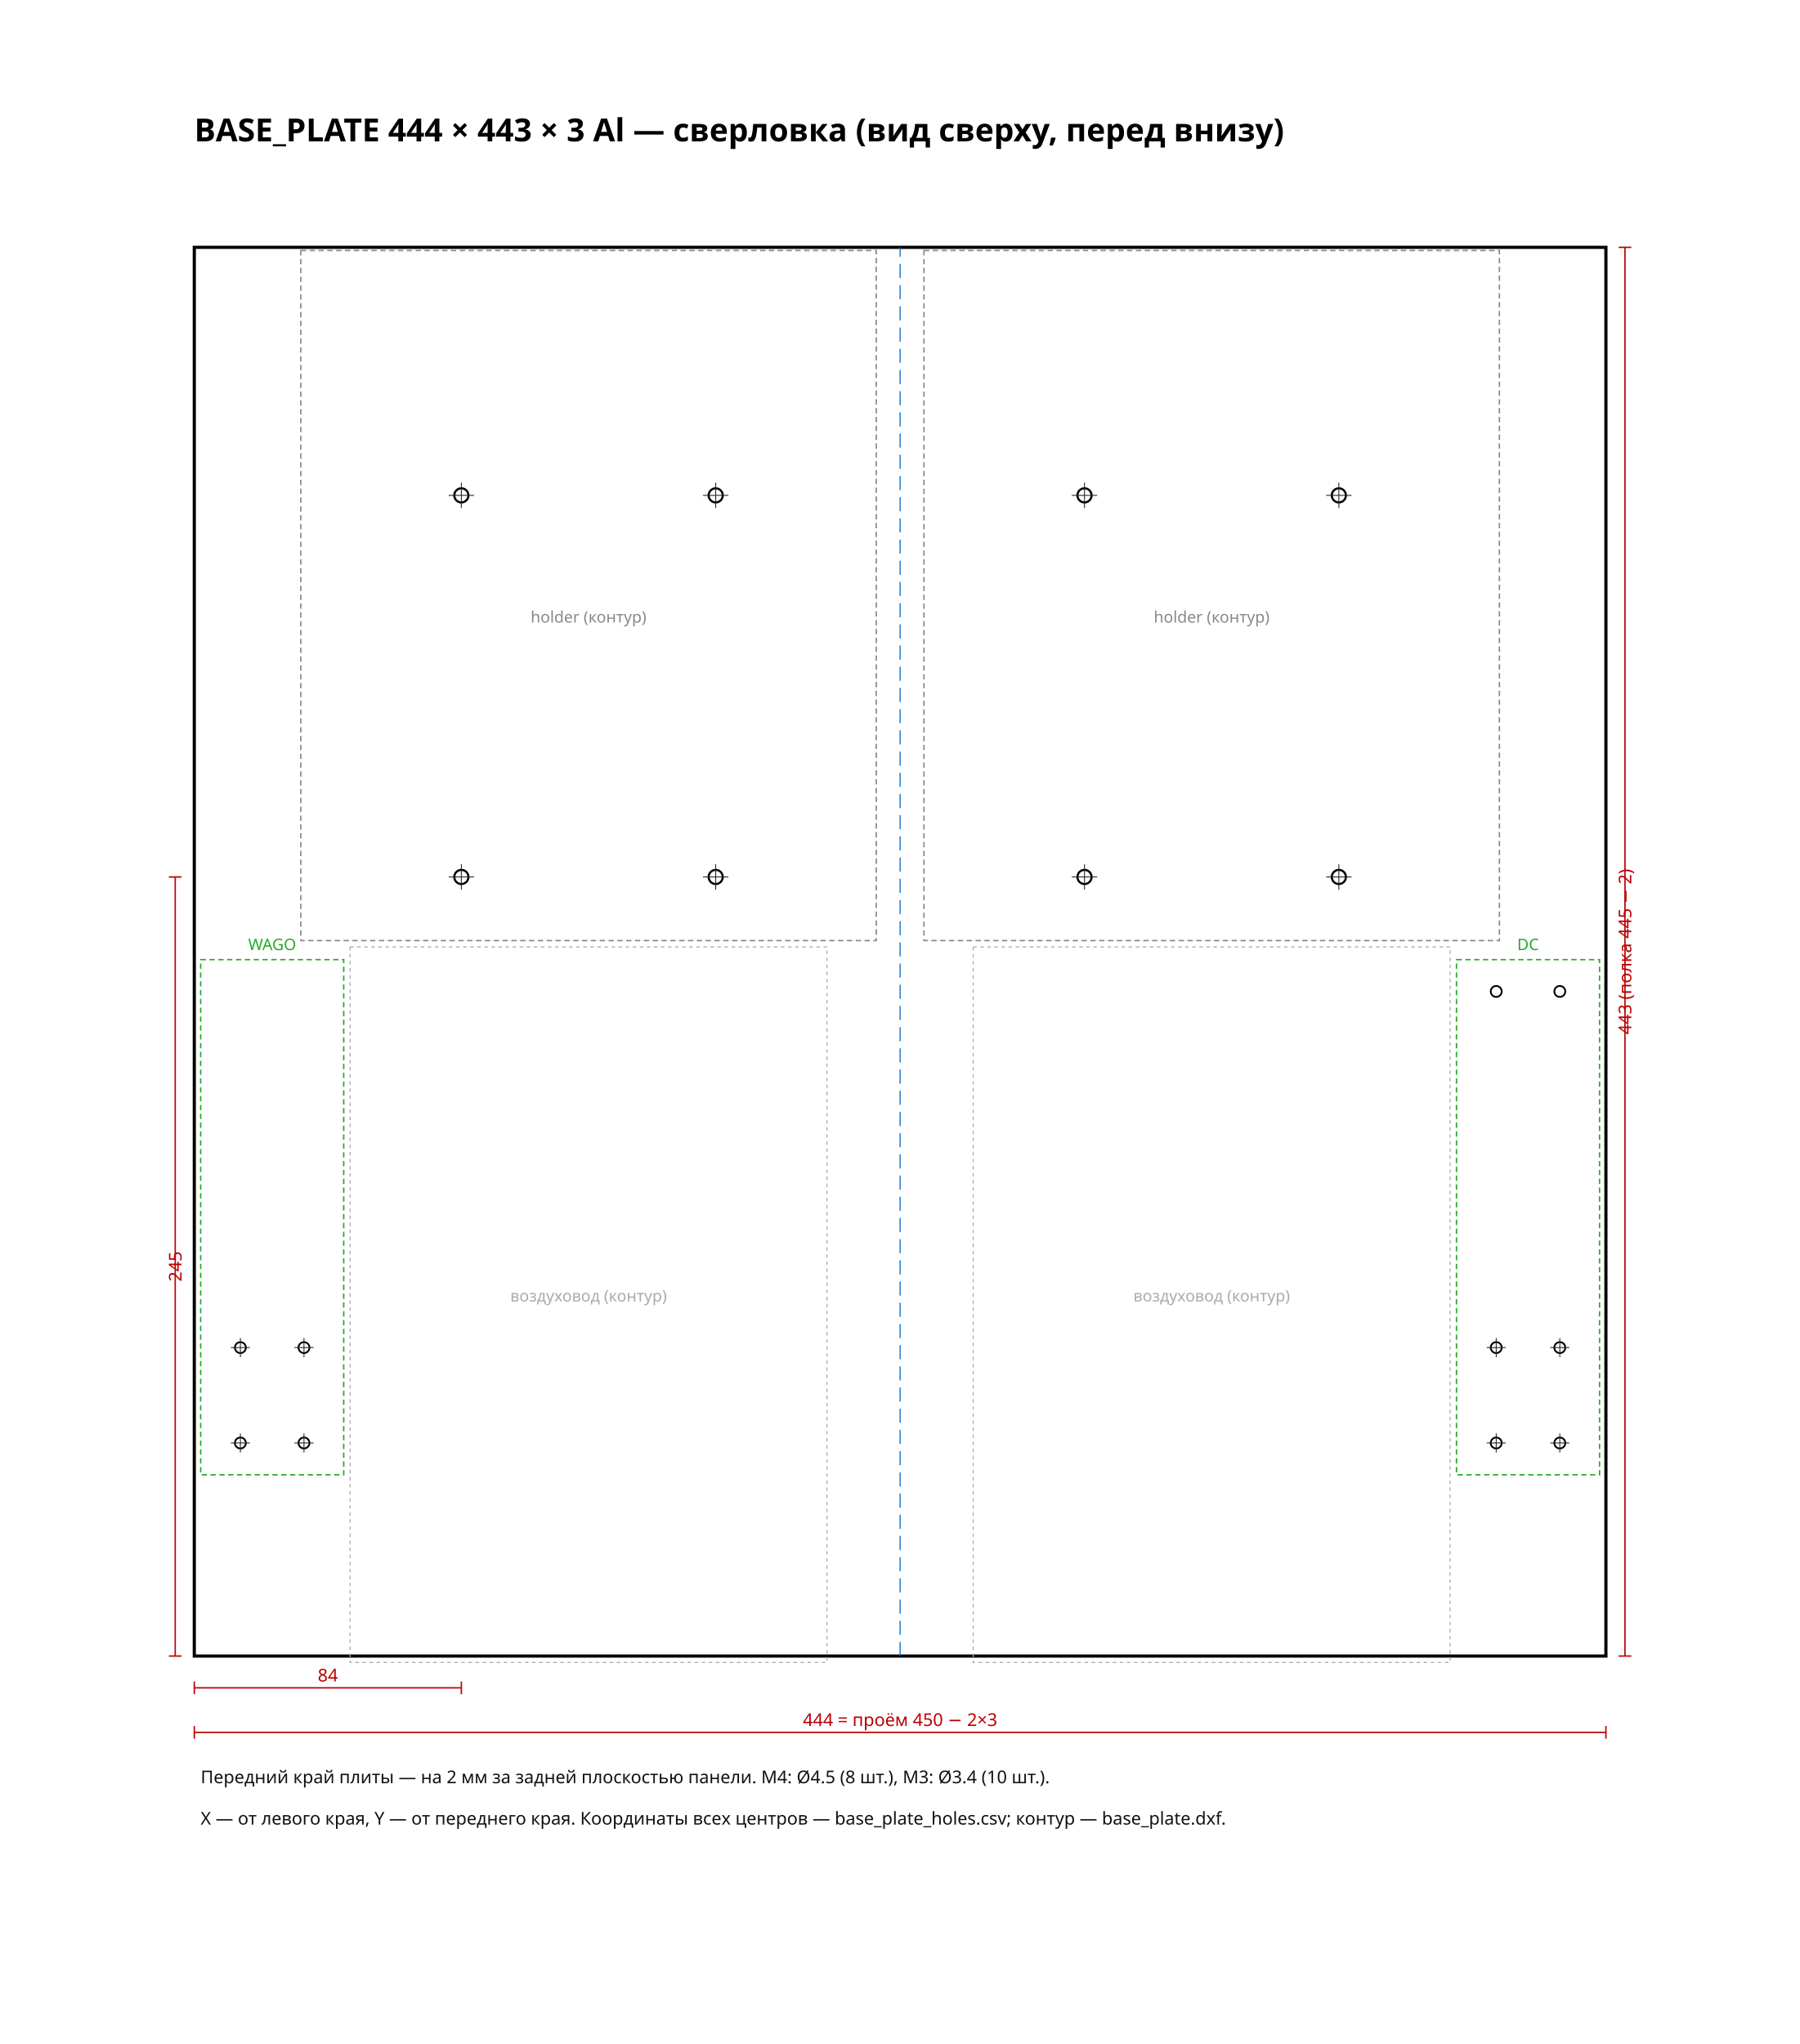
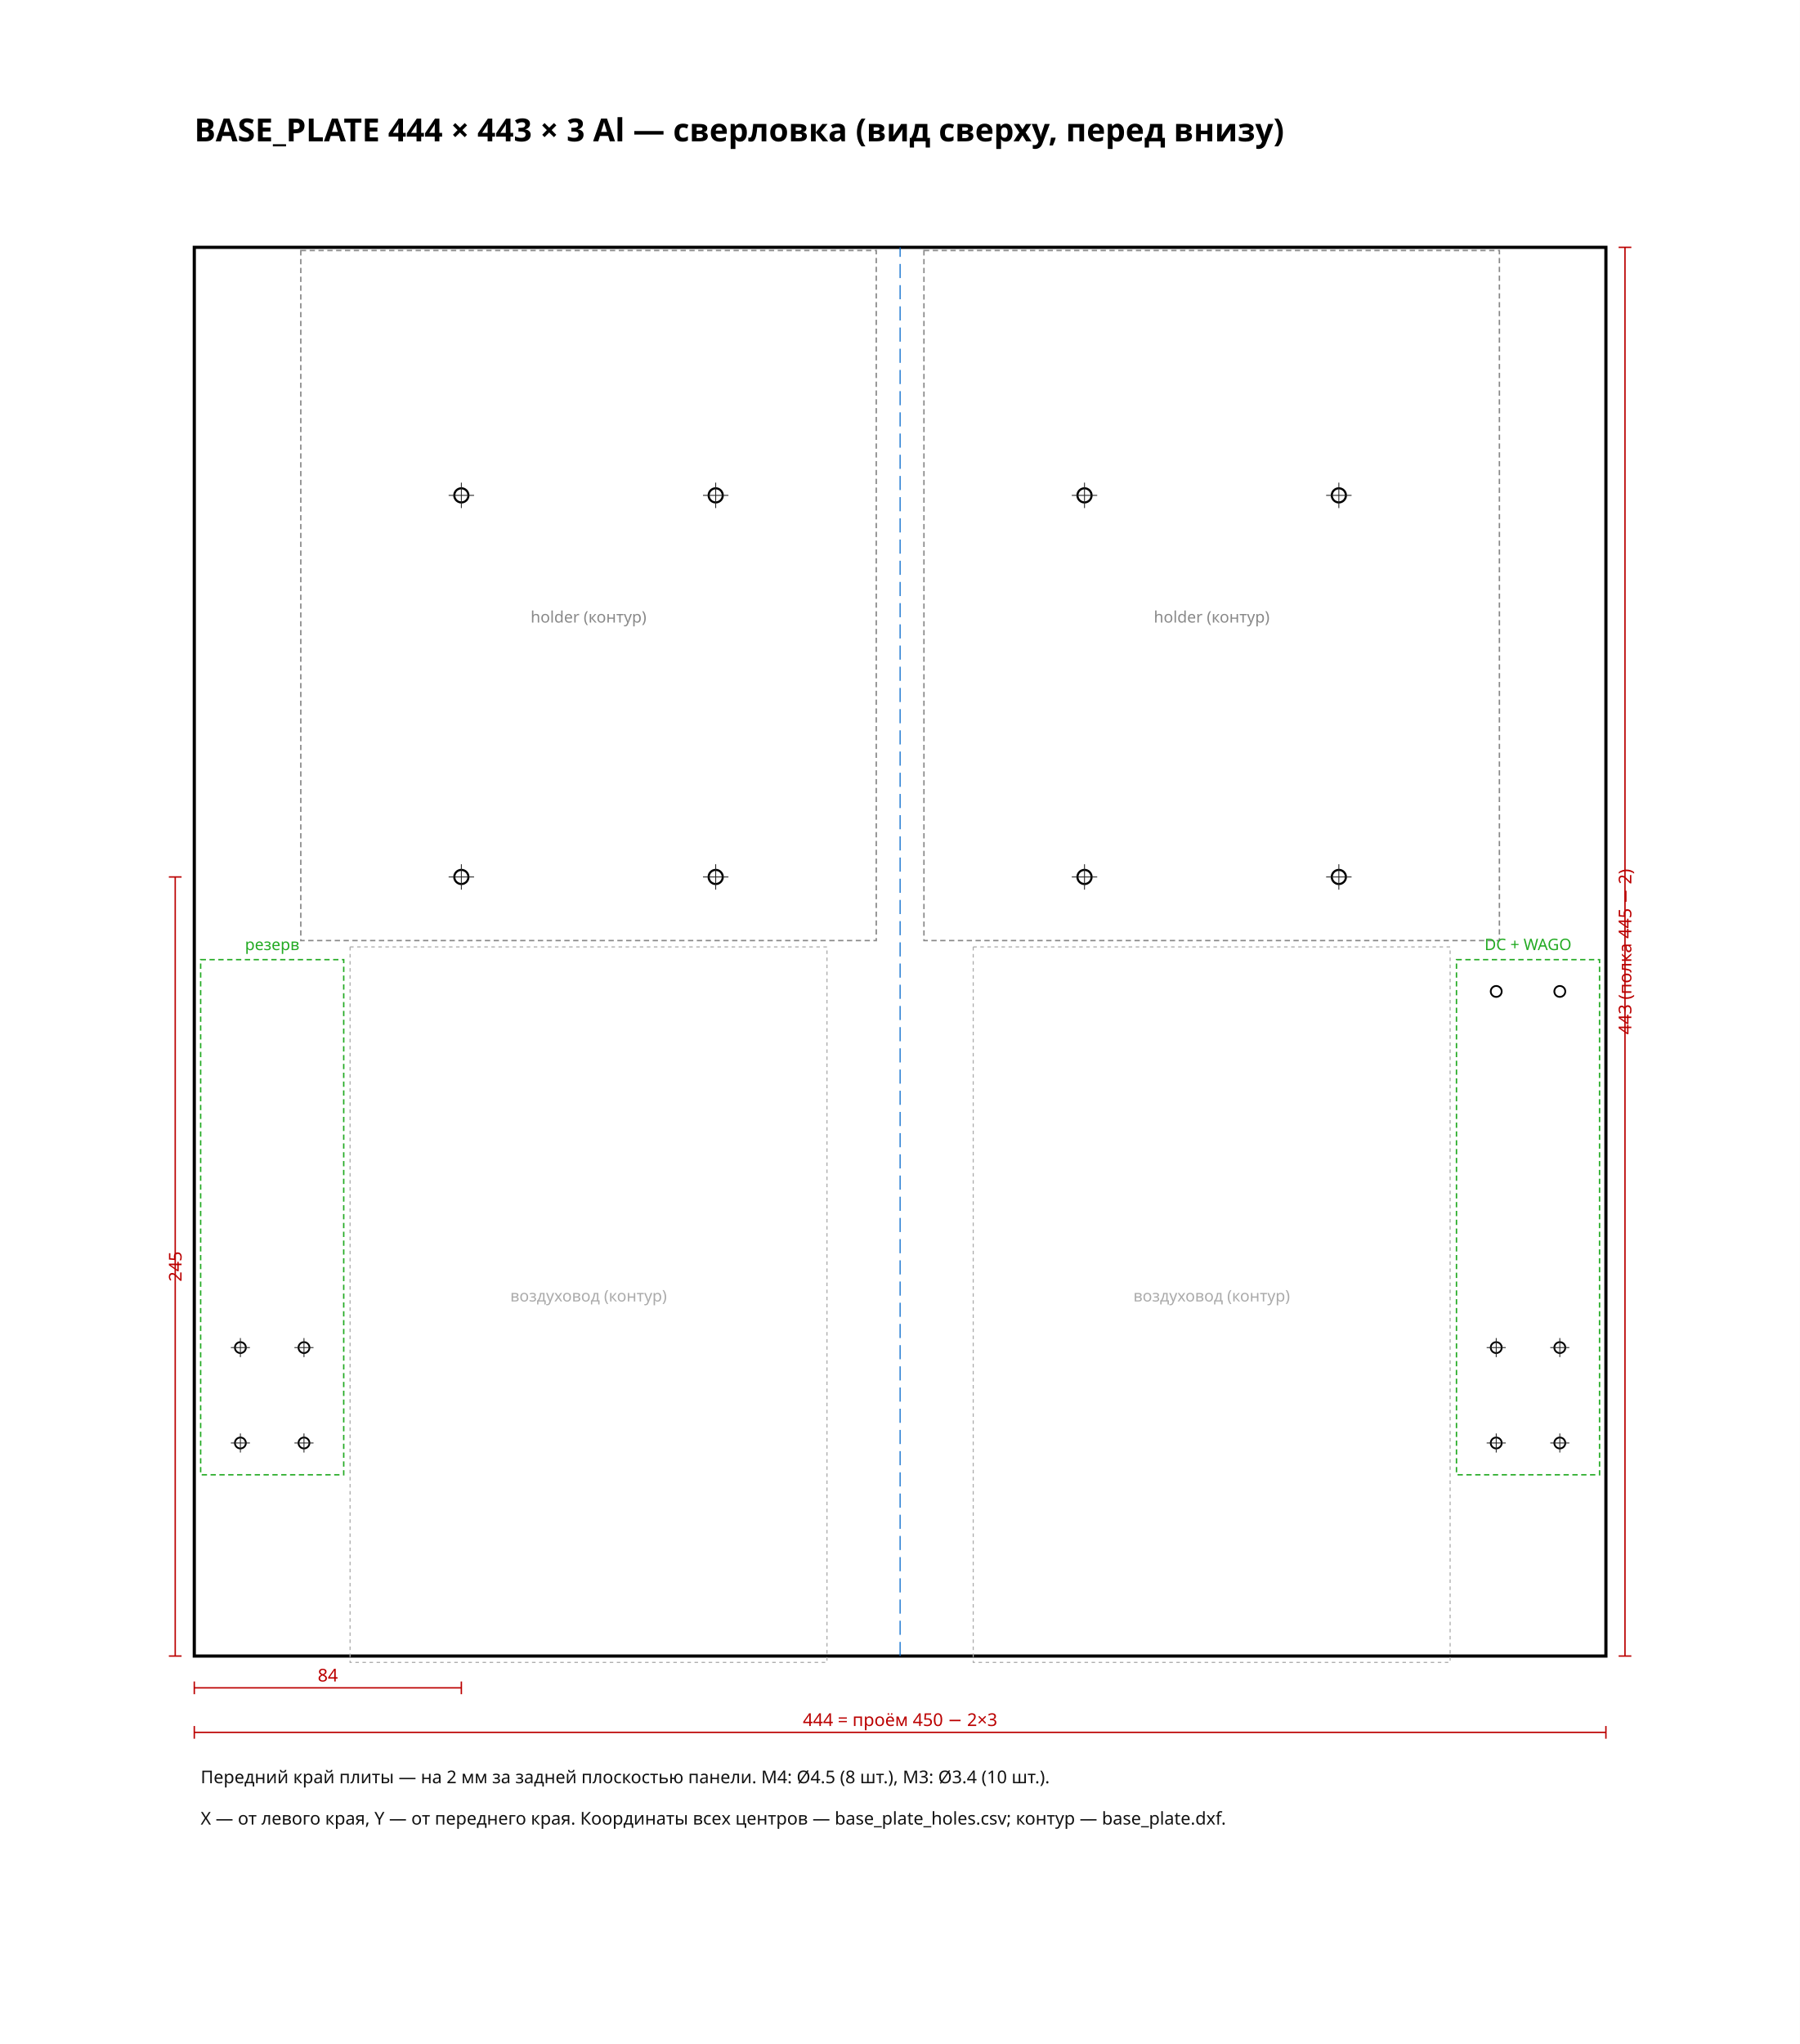
<svg xmlns="http://www.w3.org/2000/svg" width="1019" height="1157" viewBox="0 0 1019 1157">
  <rect width="100%" height="100%" fill="#fff" />
  <text x="110" y="80" font-size="18" font-family="sans-serif" font-weight="bold">BASE_PLATE 444 × 443 × 3 Al — сверловка (вид сверху, перед внизу)</text>
  <rect x="110.0" y="140.0" width="799.2" height="797.4" stroke="#000" fill="none" stroke-width="1.8" />
  <line x1="509.6" y1="937.4" x2="509.6" y2="140.0" stroke="#06c" stroke-width="0.6" stroke-dasharray="8,4" />
  <rect x="170.3" y="141.8" width="325.8" height="390.6" stroke="#888" fill="none" stroke-width="0.8" stroke-dasharray="3,2" />
  <rect x="198.2" y="536.0" width="270.0" height="405.0" stroke="#aaa" fill="none" stroke-width="0.6" stroke-dasharray="2,2" />
  <text x="333.2" y="352.4" font-size="9" font-family="sans-serif" text-anchor="middle" fill="#888">holder (контур)</text>
  <text x="333.2" y="736.7" font-size="9" font-family="sans-serif" text-anchor="middle" fill="#aaa">воздуховод (контур)</text>
  <rect x="523.1" y="141.8" width="325.8" height="390.6" stroke="#888" fill="none" stroke-width="0.8" stroke-dasharray="3,2" />
  <rect x="551.0" y="536.0" width="270.0" height="405.0" stroke="#aaa" fill="none" stroke-width="0.6" stroke-dasharray="2,2" />
  <text x="686.0" y="352.4" font-size="9" font-family="sans-serif" text-anchor="middle" fill="#888">holder (контур)</text>
  <text x="686.0" y="736.7" font-size="9" font-family="sans-serif" text-anchor="middle" fill="#aaa">воздуховод (контур)</text>
  <circle cx="261.2" cy="496.4" r="4.0" stroke="#000" fill="none" stroke-width="1.2" />
  <line x1="254.0" y1="496.4" x2="268.4" y2="496.4" stroke="#222" stroke-width="0.5" />
  <line x1="261.2" y1="503.6" x2="261.2" y2="489.2" stroke="#222" stroke-width="0.5" />
  <circle cx="261.2" cy="280.4" r="4.0" stroke="#000" fill="none" stroke-width="1.2" />
  <line x1="254.0" y1="280.4" x2="268.4" y2="280.4" stroke="#222" stroke-width="0.5" />
  <line x1="261.2" y1="287.6" x2="261.2" y2="273.2" stroke="#222" stroke-width="0.5" />
  <circle cx="405.2" cy="496.4" r="4.0" stroke="#000" fill="none" stroke-width="1.2" />
  <line x1="398.0" y1="496.4" x2="412.4" y2="496.4" stroke="#222" stroke-width="0.5" />
  <line x1="405.2" y1="503.6" x2="405.2" y2="489.2" stroke="#222" stroke-width="0.5" />
  <circle cx="405.2" cy="280.4" r="4.0" stroke="#000" fill="none" stroke-width="1.2" />
  <line x1="398.0" y1="280.4" x2="412.4" y2="280.4" stroke="#222" stroke-width="0.5" />
  <line x1="405.2" y1="287.6" x2="405.2" y2="273.2" stroke="#222" stroke-width="0.5" />
  <circle cx="614.0" cy="496.4" r="4.0" stroke="#000" fill="none" stroke-width="1.2" />
  <line x1="606.8" y1="496.4" x2="621.2" y2="496.4" stroke="#222" stroke-width="0.5" />
  <line x1="614.0" y1="503.6" x2="614.0" y2="489.2" stroke="#222" stroke-width="0.5" />
  <circle cx="614.0" cy="280.4" r="4.0" stroke="#000" fill="none" stroke-width="1.2" />
  <line x1="606.8" y1="280.4" x2="621.2" y2="280.4" stroke="#222" stroke-width="0.5" />
  <line x1="614.0" y1="287.6" x2="614.0" y2="273.2" stroke="#222" stroke-width="0.5" />
  <circle cx="758.0" cy="496.4" r="4.0" stroke="#000" fill="none" stroke-width="1.2" />
  <line x1="750.8" y1="496.4" x2="765.2" y2="496.4" stroke="#222" stroke-width="0.5" />
  <line x1="758.0" y1="503.6" x2="758.0" y2="489.2" stroke="#222" stroke-width="0.5" />
  <circle cx="758.0" cy="280.4" r="4.0" stroke="#000" fill="none" stroke-width="1.2" />
  <line x1="750.8" y1="280.4" x2="765.2" y2="280.4" stroke="#222" stroke-width="0.5" />
  <line x1="758.0" y1="287.6" x2="758.0" y2="273.2" stroke="#222" stroke-width="0.5" />
  <circle cx="172.1" cy="816.8" r="3.1" stroke="#000" fill="none" stroke-width="1.0" />
  <line x1="166.7" y1="816.8" x2="177.5" y2="816.8" stroke="#222" stroke-width="0.5" />
  <line x1="172.1" y1="822.2" x2="172.1" y2="811.4" stroke="#222" stroke-width="0.5" />
  <circle cx="172.1" cy="762.8" r="3.1" stroke="#000" fill="none" stroke-width="1.0" />
  <line x1="166.7" y1="762.8" x2="177.5" y2="762.8" stroke="#222" stroke-width="0.5" />
  <line x1="172.1" y1="768.2" x2="172.1" y2="757.4" stroke="#222" stroke-width="0.5" />
  <circle cx="136.1" cy="816.8" r="3.1" stroke="#000" fill="none" stroke-width="1.0" />
  <line x1="130.7" y1="816.8" x2="141.5" y2="816.8" stroke="#222" stroke-width="0.5" />
  <line x1="136.1" y1="822.2" x2="136.1" y2="811.4" stroke="#222" stroke-width="0.5" />
  <circle cx="136.1" cy="762.8" r="3.1" stroke="#000" fill="none" stroke-width="1.0" />
  <line x1="130.7" y1="762.8" x2="141.5" y2="762.8" stroke="#222" stroke-width="0.5" />
  <line x1="136.1" y1="768.2" x2="136.1" y2="757.4" stroke="#222" stroke-width="0.5" />
  <circle cx="847.1" cy="816.8" r="3.1" stroke="#000" fill="none" stroke-width="1.0" />
  <line x1="841.7" y1="816.8" x2="852.5" y2="816.8" stroke="#222" stroke-width="0.5" />
  <line x1="847.1" y1="822.2" x2="847.1" y2="811.4" stroke="#222" stroke-width="0.5" />
  <circle cx="847.1" cy="762.8" r="3.1" stroke="#000" fill="none" stroke-width="1.0" />
  <line x1="841.7" y1="762.8" x2="852.5" y2="762.8" stroke="#222" stroke-width="0.5" />
  <line x1="847.1" y1="768.2" x2="847.1" y2="757.4" stroke="#222" stroke-width="0.5" />
  <circle cx="883.1" cy="816.8" r="3.1" stroke="#000" fill="none" stroke-width="1.0" />
  <line x1="877.7" y1="816.8" x2="888.5" y2="816.8" stroke="#222" stroke-width="0.5" />
  <line x1="883.1" y1="822.2" x2="883.1" y2="811.4" stroke="#222" stroke-width="0.5" />
  <circle cx="883.1" cy="762.8" r="3.1" stroke="#000" fill="none" stroke-width="1.0" />
  <line x1="877.7" y1="762.8" x2="888.5" y2="762.8" stroke="#222" stroke-width="0.5" />
  <line x1="883.1" y1="768.2" x2="883.1" y2="757.4" stroke="#222" stroke-width="0.5" />
  <circle cx="847.1" cy="561.2" r="3.1" stroke="#000" fill="none" stroke-width="1.0" />
  <circle cx="883.1" cy="561.2" r="3.1" stroke="#000" fill="none" stroke-width="1.0" />
  <rect x="113.6" y="543.2" width="81.0" height="291.6" stroke="#2a2" fill="none" stroke-width="0.8" stroke-dasharray="3,2" />
-   <text x="154.1" y="537.8" font-size="9" font-family="sans-serif" text-anchor="middle" fill="#2a2">WAGO</text>
+   <text x="154.1" y="537.8" font-size="9" font-family="sans-serif" text-anchor="middle" fill="#2a2">резерв</text>
  <rect x="824.6" y="543.2" width="81.0" height="291.6" stroke="#2a2" fill="none" stroke-width="0.8" stroke-dasharray="3,2" />
-   <text x="865.1" y="537.8" font-size="9" font-family="sans-serif" text-anchor="middle" fill="#2a2">DC</text>
+   <text x="865.1" y="537.8" font-size="9" font-family="sans-serif" text-anchor="middle" fill="#2a2">DC + WAGO</text>
  <line x1="110.0" y1="955.4" x2="261.2" y2="955.4" stroke="#b00" stroke-width="0.8" />
  <line x1="110.0" y1="959.0" x2="110.0" y2="951.8" stroke="#b00" stroke-width="0.8" />
  <line x1="261.2" y1="959.0" x2="261.2" y2="951.8" stroke="#b00" stroke-width="0.8" />
  <text x="185.6" y="951.8" font-size="10" font-family="sans-serif" text-anchor="middle" fill="#b00">84</text>
  <line x1="99.2" y1="937.4" x2="99.2" y2="496.4" stroke="#b00" stroke-width="0.8" />
  <line x1="95.6" y1="937.4" x2="102.8" y2="937.4" stroke="#b00" stroke-width="0.8" />
  <line x1="95.6" y1="496.4" x2="102.8" y2="496.4" stroke="#b00" stroke-width="0.8" />
  <text x="102.8" y="716.9" font-size="10" font-family="sans-serif" text-anchor="middle" fill="#b00" transform="rotate(-90 102.8 716.9)">245</text>
  <line x1="110.0" y1="980.6" x2="909.2" y2="980.6" stroke="#b00" stroke-width="0.8" />
  <line x1="110.0" y1="984.2" x2="110.0" y2="977.0" stroke="#b00" stroke-width="0.8" />
  <line x1="909.2" y1="984.2" x2="909.2" y2="977.0" stroke="#b00" stroke-width="0.8" />
  <text x="509.6" y="977.0" font-size="10" font-family="sans-serif" text-anchor="middle" fill="#b00">444 = проём 450 − 2×3</text>
  <line x1="920.0" y1="937.4" x2="920.0" y2="140.0" stroke="#b00" stroke-width="0.8" />
  <line x1="916.4" y1="937.4" x2="923.6" y2="937.4" stroke="#b00" stroke-width="0.8" />
  <line x1="916.4" y1="140.0" x2="923.6" y2="140.0" stroke="#b00" stroke-width="0.8" />
  <text x="923.6" y="538.7" font-size="10" font-family="sans-serif" text-anchor="middle" fill="#b00" transform="rotate(-90 923.6 538.7)">443 (полка 445 − 2)</text>
  <text x="113.6" y="1009.4" font-size="10" font-family="sans-serif" text-anchor="start" fill="#111">Передний край плиты — на 2 мм за задней плоскостью панели. M4: Ø4.5 (8 шт.), M3: Ø3.4 (10 шт.).</text>
  <text x="113.6" y="1032.8" font-size="10" font-family="sans-serif" text-anchor="start" fill="#111">X — от левого края, Y — от переднего края. Координаты всех центров — base_plate_holes.csv; контур — base_plate.dxf.</text>
</svg>
